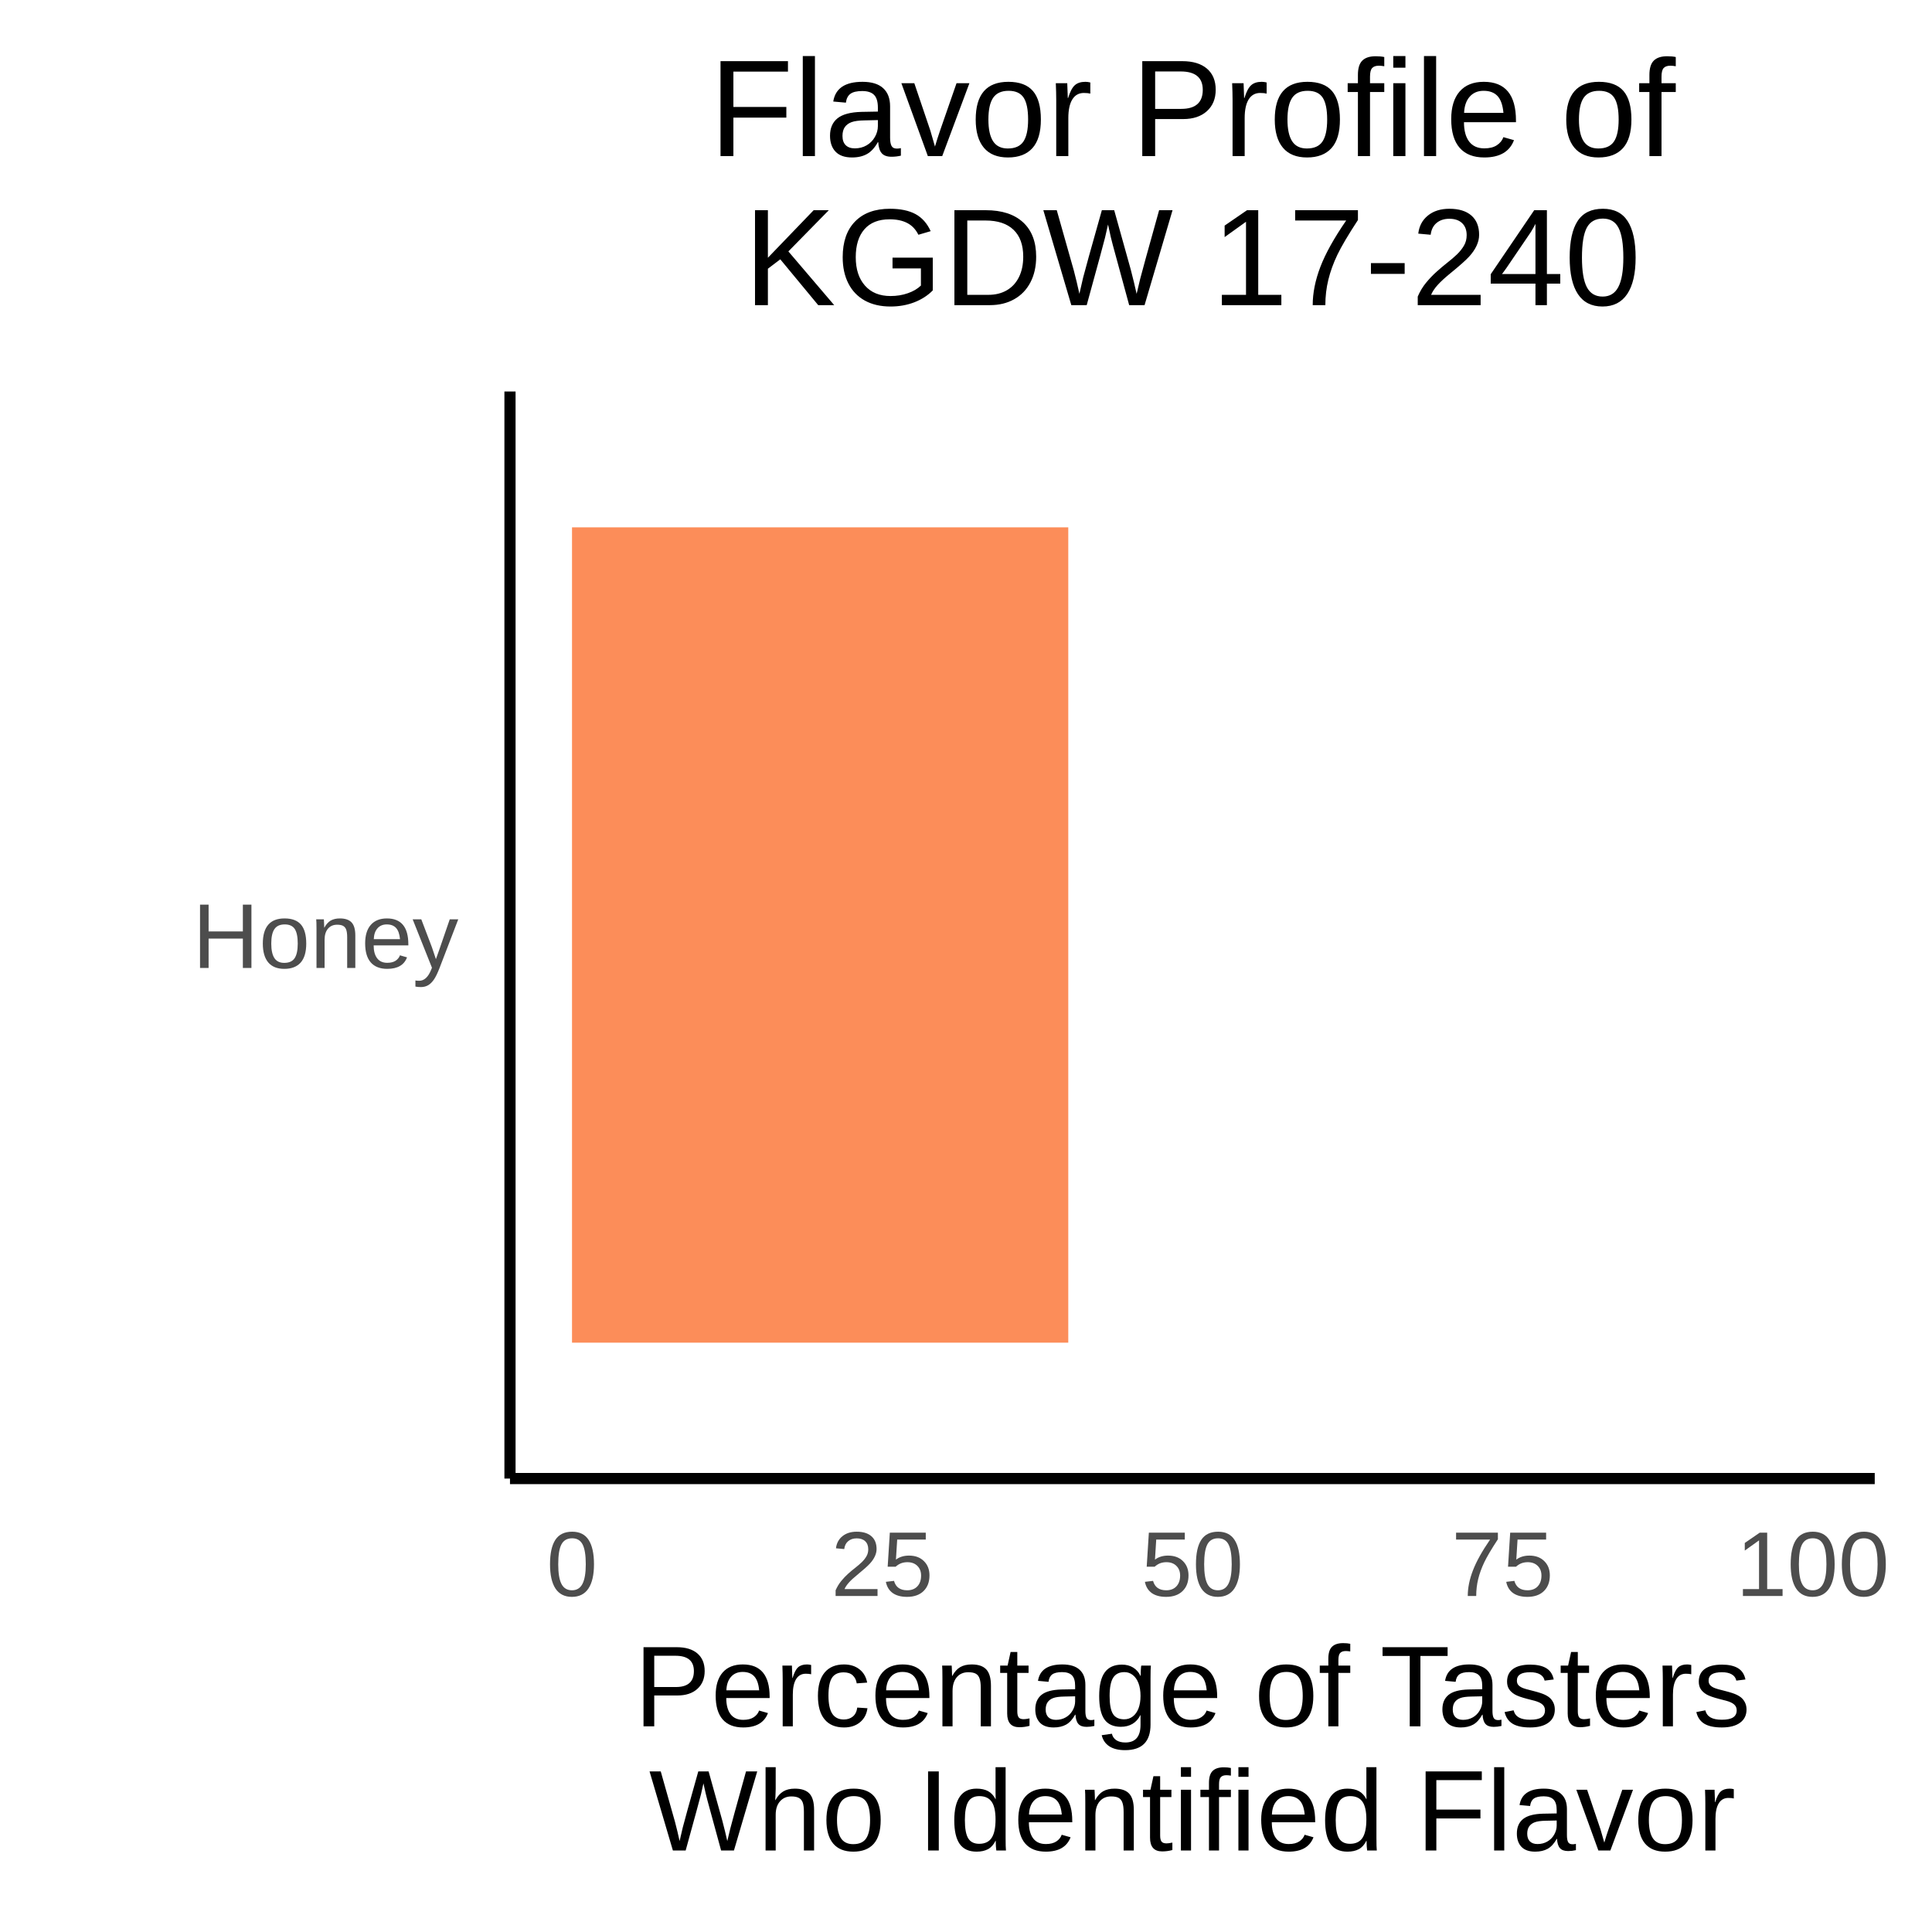
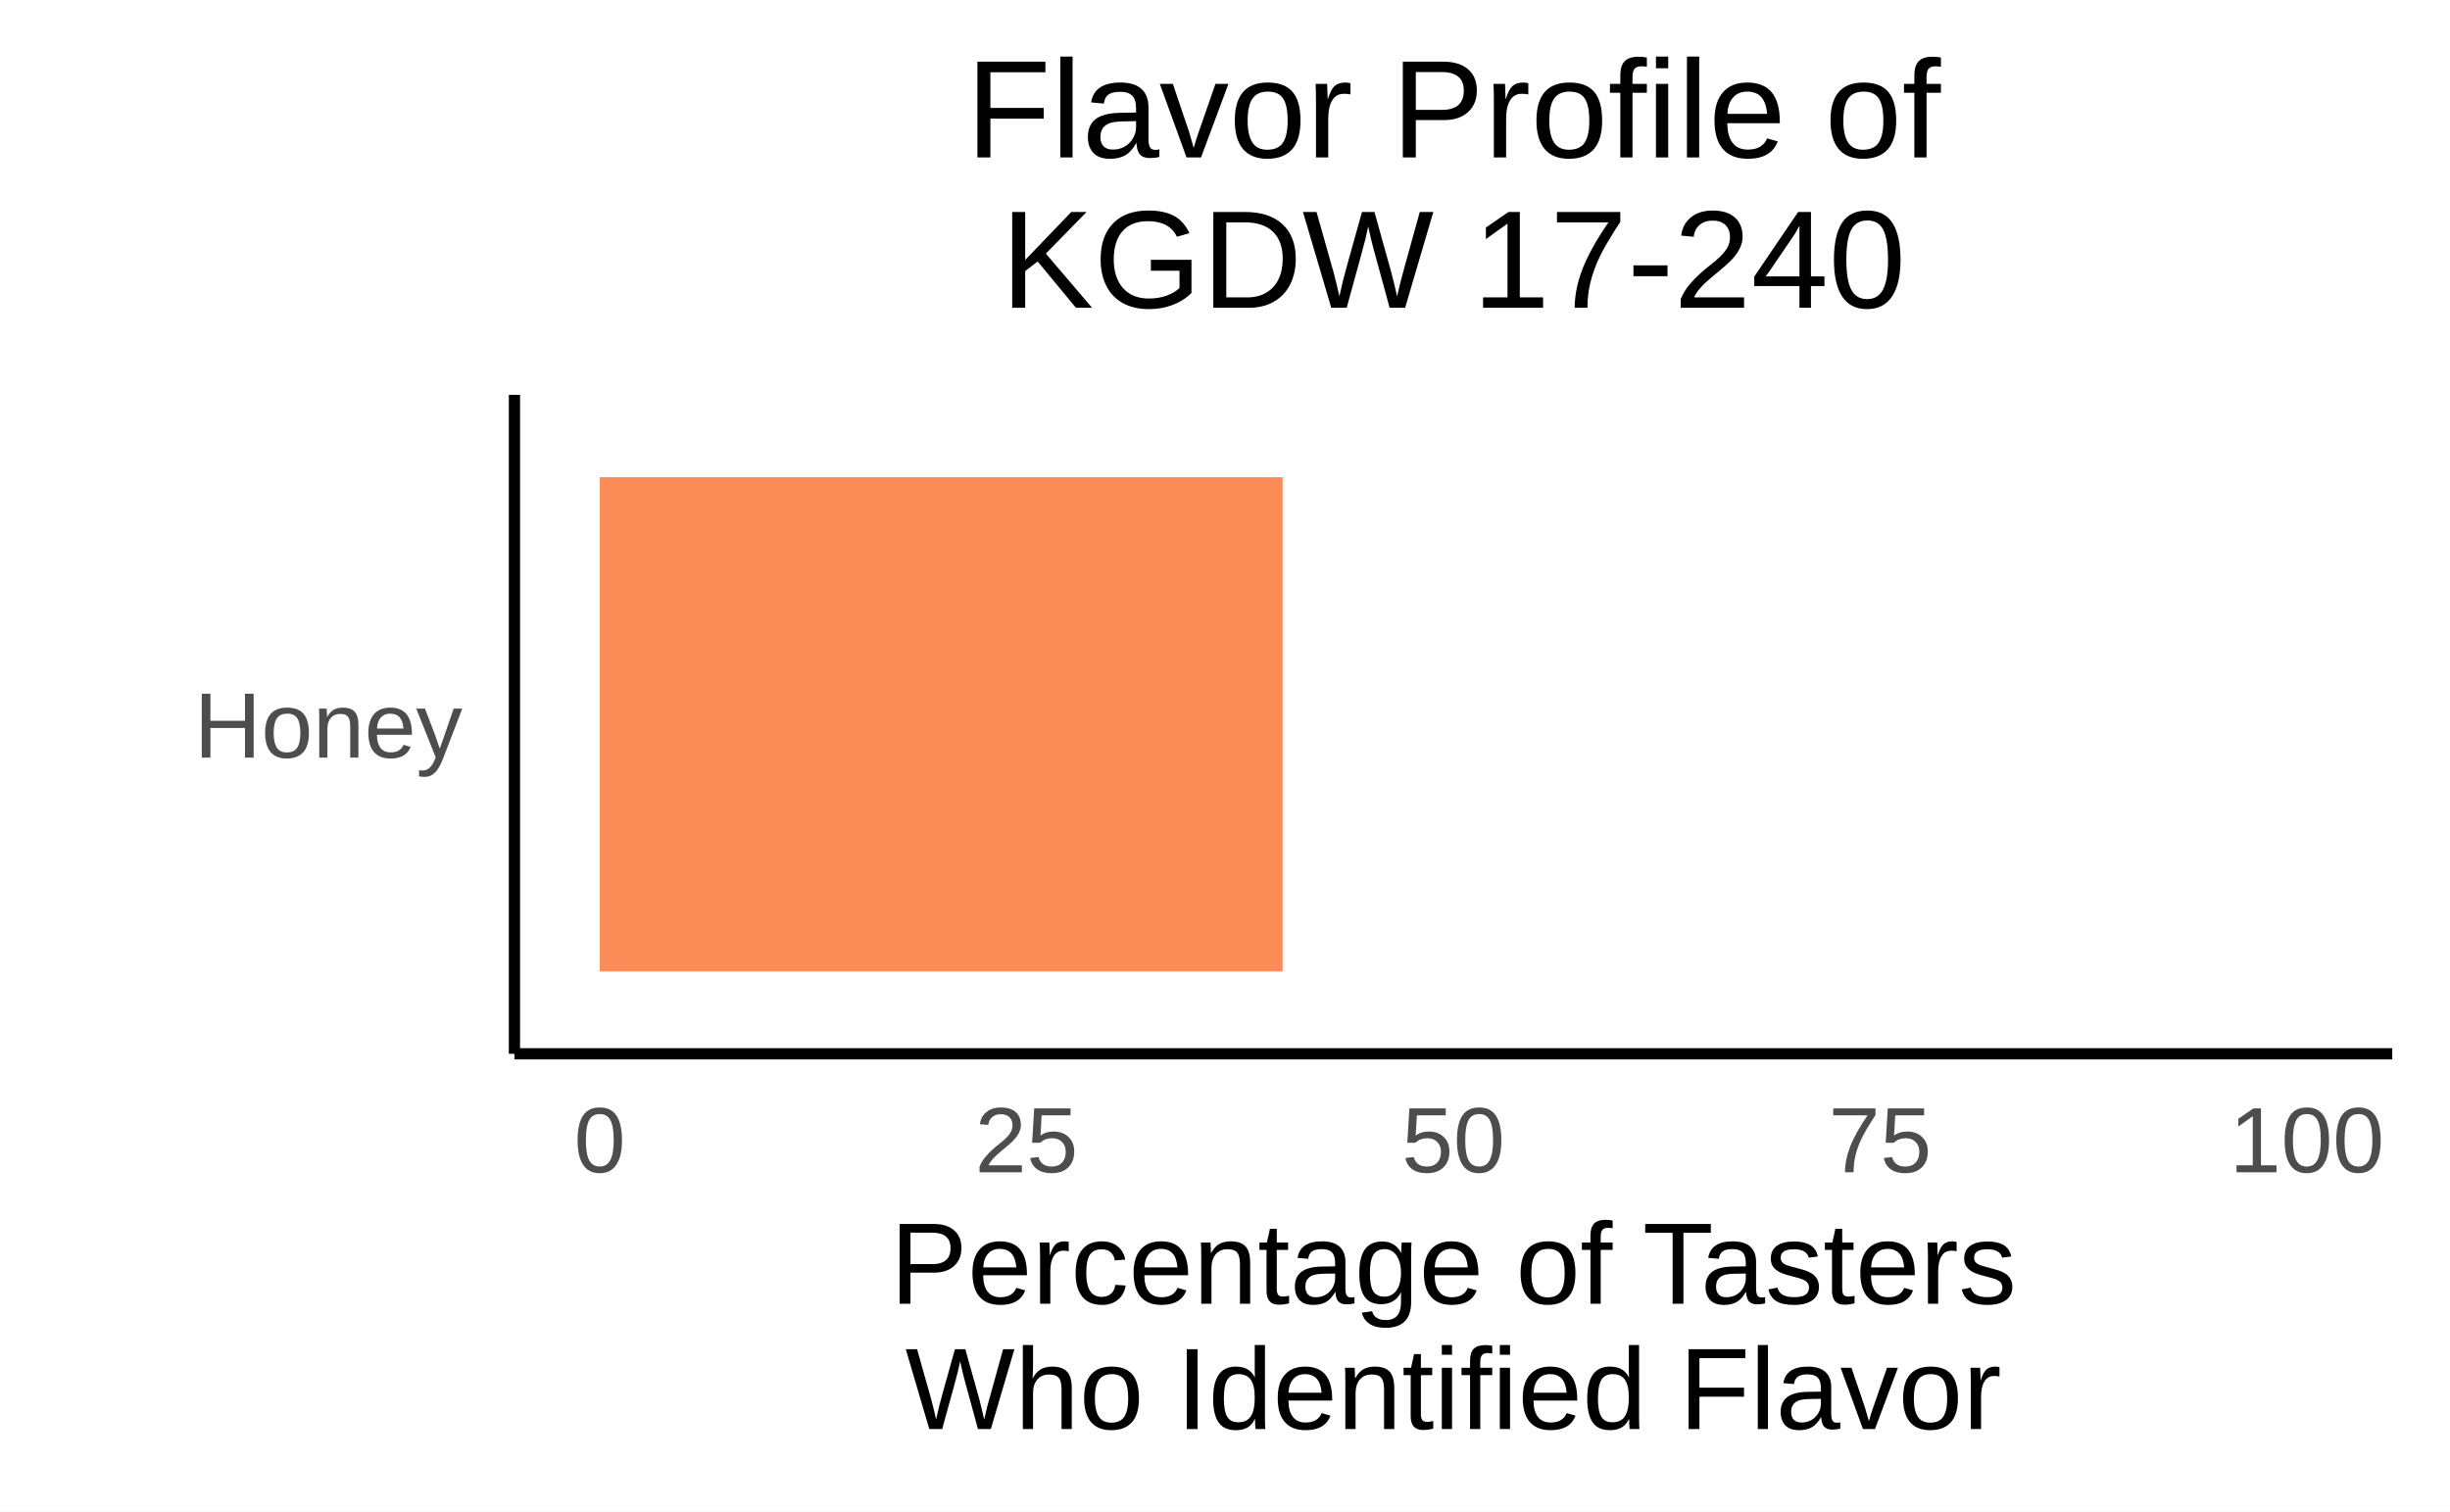
- <svg xmlns="http://www.w3.org/2000/svg" class="svglite" width="504.00pt" height="504.00pt" viewBox="0 0 504.00 504.00">
+ <svg xmlns="http://www.w3.org/2000/svg" class="svglite" width="528.00pt" height="325.71pt" viewBox="0 0 528.00 325.71">
  <defs>
    <style type="text/css">
    .svglite line, .svglite polyline, .svglite polygon, .svglite path, .svglite rect, .svglite circle {
      fill: none;
      stroke: #000000;
      stroke-linecap: round;
      stroke-linejoin: round;
      stroke-miterlimit: 10.00;
    }
    .svglite text {
      white-space: pre;
    }
  </style>
  </defs>
  <rect width="100%" height="100%" style="stroke: none; fill: #FFFFFF;" />
  <defs>
-     <clipPath id="cpMC4wMHw1MDQuMDB8MC4wMHw1MDQuMDA=">
-       <rect x="0.00" y="0.00" width="504.00" height="504.00" />
+     <clipPath id="cpMC4wMHw1MjguMDB8MC4wMHwzMjUuNzE=">
+       <rect x="0.00" y="0.00" width="528.00" height="325.71" />
    </clipPath>
  </defs>
-   <g clip-path="url(#cpMC4wMHw1MDQuMDB8MC4wMHw1MDQuMDA=)">
-     <rect x="0" y="0.00" width="504.00" height="504.00" style="stroke-width: 2.91; stroke: #FFFFFF; fill: #FFFFFF;" />
+   <g clip-path="url(#cpMC4wMHw1MjguMDB8MC4wMHwzMjUuNzE=)">
+     <rect x="0.00" y="0.00" width="528.00" height="325.71" style="stroke-width: 2.42; stroke: #FFFFFF; fill: #FFFFFF;" />
  </g>
  <defs>
-     <clipPath id="cpMTMzLjA0fDQ4OS4wNnwxMDIuMTN8Mzg1Ljcx">
-       <rect x="133.04" y="102.13" width="356.02" height="283.58" />
+     <clipPath id="cpMTEwLjg3fDUxNS41NXw4NS4xMHwyMjcuMTM=">
+       <rect x="110.87" y="85.10" width="404.68" height="142.03" />
    </clipPath>
  </defs>
-   <g clip-path="url(#cpMTMzLjA0fDQ4OS4wNnwxMDIuMTN8Mzg1Ljcx)">
-     <rect x="133.04" y="102.13" width="356.02" height="283.58" style="stroke-width: 2.91; stroke: none; fill: #FFFFFF;" />
-     <rect x="149.22" y="137.57" width="129.46" height="212.69" style="stroke-width: 1.07; stroke: none; stroke-linecap: butt; stroke-linejoin: miter; fill: #FC8D59;" />
+   <g clip-path="url(#cpMTEwLjg3fDUxNS41NXw4NS4xMHwyMjcuMTM=)">
+     <rect x="110.87" y="85.10" width="404.68" height="142.03" style="stroke-width: 2.42; stroke: none; fill: #FFFFFF;" />
+     <rect x="129.26" y="102.85" width="147.16" height="106.52" style="stroke-width: 1.07; stroke: none; stroke-linecap: butt; stroke-linejoin: miter; fill: #FC8D59;" />
  </g>
-   <g clip-path="url(#cpMC4wMHw1MDQuMDB8MC4wMHw1MDQuMDA=)">
-     <polyline points="133.04,385.71 133.04,102.13 " style="stroke-width: 2.91; stroke-linecap: butt;" />
-     <text x="119.59" y="252.51" text-anchor="end" style="font-size: 24.00px;fill: #4D4D4D; font-family: &quot;Arial&quot;;" textLength="69.38px" lengthAdjust="spacingAndGlyphs">Honey</text>
-     <polyline points="133.04,385.71 489.06,385.71 " style="stroke-width: 2.91; stroke-linecap: butt;" />
-     <text x="149.22" y="416.34" text-anchor="middle" style="font-size: 24.00px;fill: #4D4D4D; font-family: &quot;Arial&quot;;" textLength="13.35px" lengthAdjust="spacingAndGlyphs">0</text>
-     <text x="230.13" y="416.34" text-anchor="middle" style="font-size: 24.00px;fill: #4D4D4D; font-family: &quot;Arial&quot;;" textLength="26.70px" lengthAdjust="spacingAndGlyphs">25</text>
-     <text x="311.05" y="416.34" text-anchor="middle" style="font-size: 24.00px;fill: #4D4D4D; font-family: &quot;Arial&quot;;" textLength="26.70px" lengthAdjust="spacingAndGlyphs">50</text>
-     <text x="391.96" y="416.34" text-anchor="middle" style="font-size: 24.00px;fill: #4D4D4D; font-family: &quot;Arial&quot;;" textLength="26.70px" lengthAdjust="spacingAndGlyphs">75</text>
-     <text x="472.87" y="416.34" text-anchor="middle" style="font-size: 24.00px;fill: #4D4D4D; font-family: &quot;Arial&quot;;" textLength="40.05px" lengthAdjust="spacingAndGlyphs">100</text>
-     <text x="311.05" y="450.34" text-anchor="middle" style="font-size: 30.00px; font-family: &quot;Arial&quot;;" textLength="291.30px" lengthAdjust="spacingAndGlyphs">Percentage of Tasters</text>
-     <text x="311.05" y="482.74" text-anchor="middle" style="font-size: 30.00px; font-family: &quot;Arial&quot;;" textLength="283.47px" lengthAdjust="spacingAndGlyphs">Who Identified Flavor</text>
-     <text x="311.05" y="40.72" text-anchor="middle" style="font-size: 36.00px; font-family: &quot;Arial&quot;;" textLength="252.09px" lengthAdjust="spacingAndGlyphs">Flavor Profile of</text>
-     <text x="311.05" y="79.60" text-anchor="middle" style="font-size: 36.00px; font-family: &quot;Arial&quot;;" textLength="234.09px" lengthAdjust="spacingAndGlyphs">KGDW 17-240</text>
+   <g clip-path="url(#cpMC4wMHw1MjguMDB8MC4wMHwzMjUuNzE=)">
+     <polyline points="110.87,227.13 110.87,85.10 " style="stroke-width: 2.42; stroke-linecap: butt;" />
+     <text x="99.66" y="163.28" text-anchor="end" style="font-size: 20.00px;fill: #4D4D4D; font-family: &quot;Arial&quot;;" textLength="57.82px" lengthAdjust="spacingAndGlyphs">Honey</text>
+     <polyline points="110.87,227.13 515.55,227.13 " style="stroke-width: 2.42; stroke-linecap: butt;" />
+     <text x="129.26" y="252.66" text-anchor="middle" style="font-size: 20.00px;fill: #4D4D4D; font-family: &quot;Arial&quot;;" textLength="11.12px" lengthAdjust="spacingAndGlyphs">0</text>
+     <text x="221.23" y="252.66" text-anchor="middle" style="font-size: 20.00px;fill: #4D4D4D; font-family: &quot;Arial&quot;;" textLength="22.25px" lengthAdjust="spacingAndGlyphs">25</text>
+     <text x="313.21" y="252.66" text-anchor="middle" style="font-size: 20.00px;fill: #4D4D4D; font-family: &quot;Arial&quot;;" textLength="22.25px" lengthAdjust="spacingAndGlyphs">50</text>
+     <text x="405.18" y="252.66" text-anchor="middle" style="font-size: 20.00px;fill: #4D4D4D; font-family: &quot;Arial&quot;;" textLength="22.25px" lengthAdjust="spacingAndGlyphs">75</text>
+     <text x="497.15" y="252.66" text-anchor="middle" style="font-size: 20.00px;fill: #4D4D4D; font-family: &quot;Arial&quot;;" textLength="33.37px" lengthAdjust="spacingAndGlyphs">100</text>
+     <text x="313.21" y="281.00" text-anchor="middle" style="font-size: 25.00px; font-family: &quot;Arial&quot;;" textLength="242.73px" lengthAdjust="spacingAndGlyphs">Percentage of Tasters</text>
+     <text x="313.21" y="308.00" text-anchor="middle" style="font-size: 25.00px; font-family: &quot;Arial&quot;;" textLength="236.21px" lengthAdjust="spacingAndGlyphs">Who Identified Flavor</text>
+     <text x="313.21" y="33.93" text-anchor="middle" style="font-size: 30.00px; font-family: &quot;Arial&quot;;" textLength="210.09px" lengthAdjust="spacingAndGlyphs">Flavor Profile of</text>
+     <text x="313.21" y="66.33" text-anchor="middle" style="font-size: 30.00px; font-family: &quot;Arial&quot;;" textLength="195.07px" lengthAdjust="spacingAndGlyphs">KGDW 17-240</text>
  </g>
</svg>
